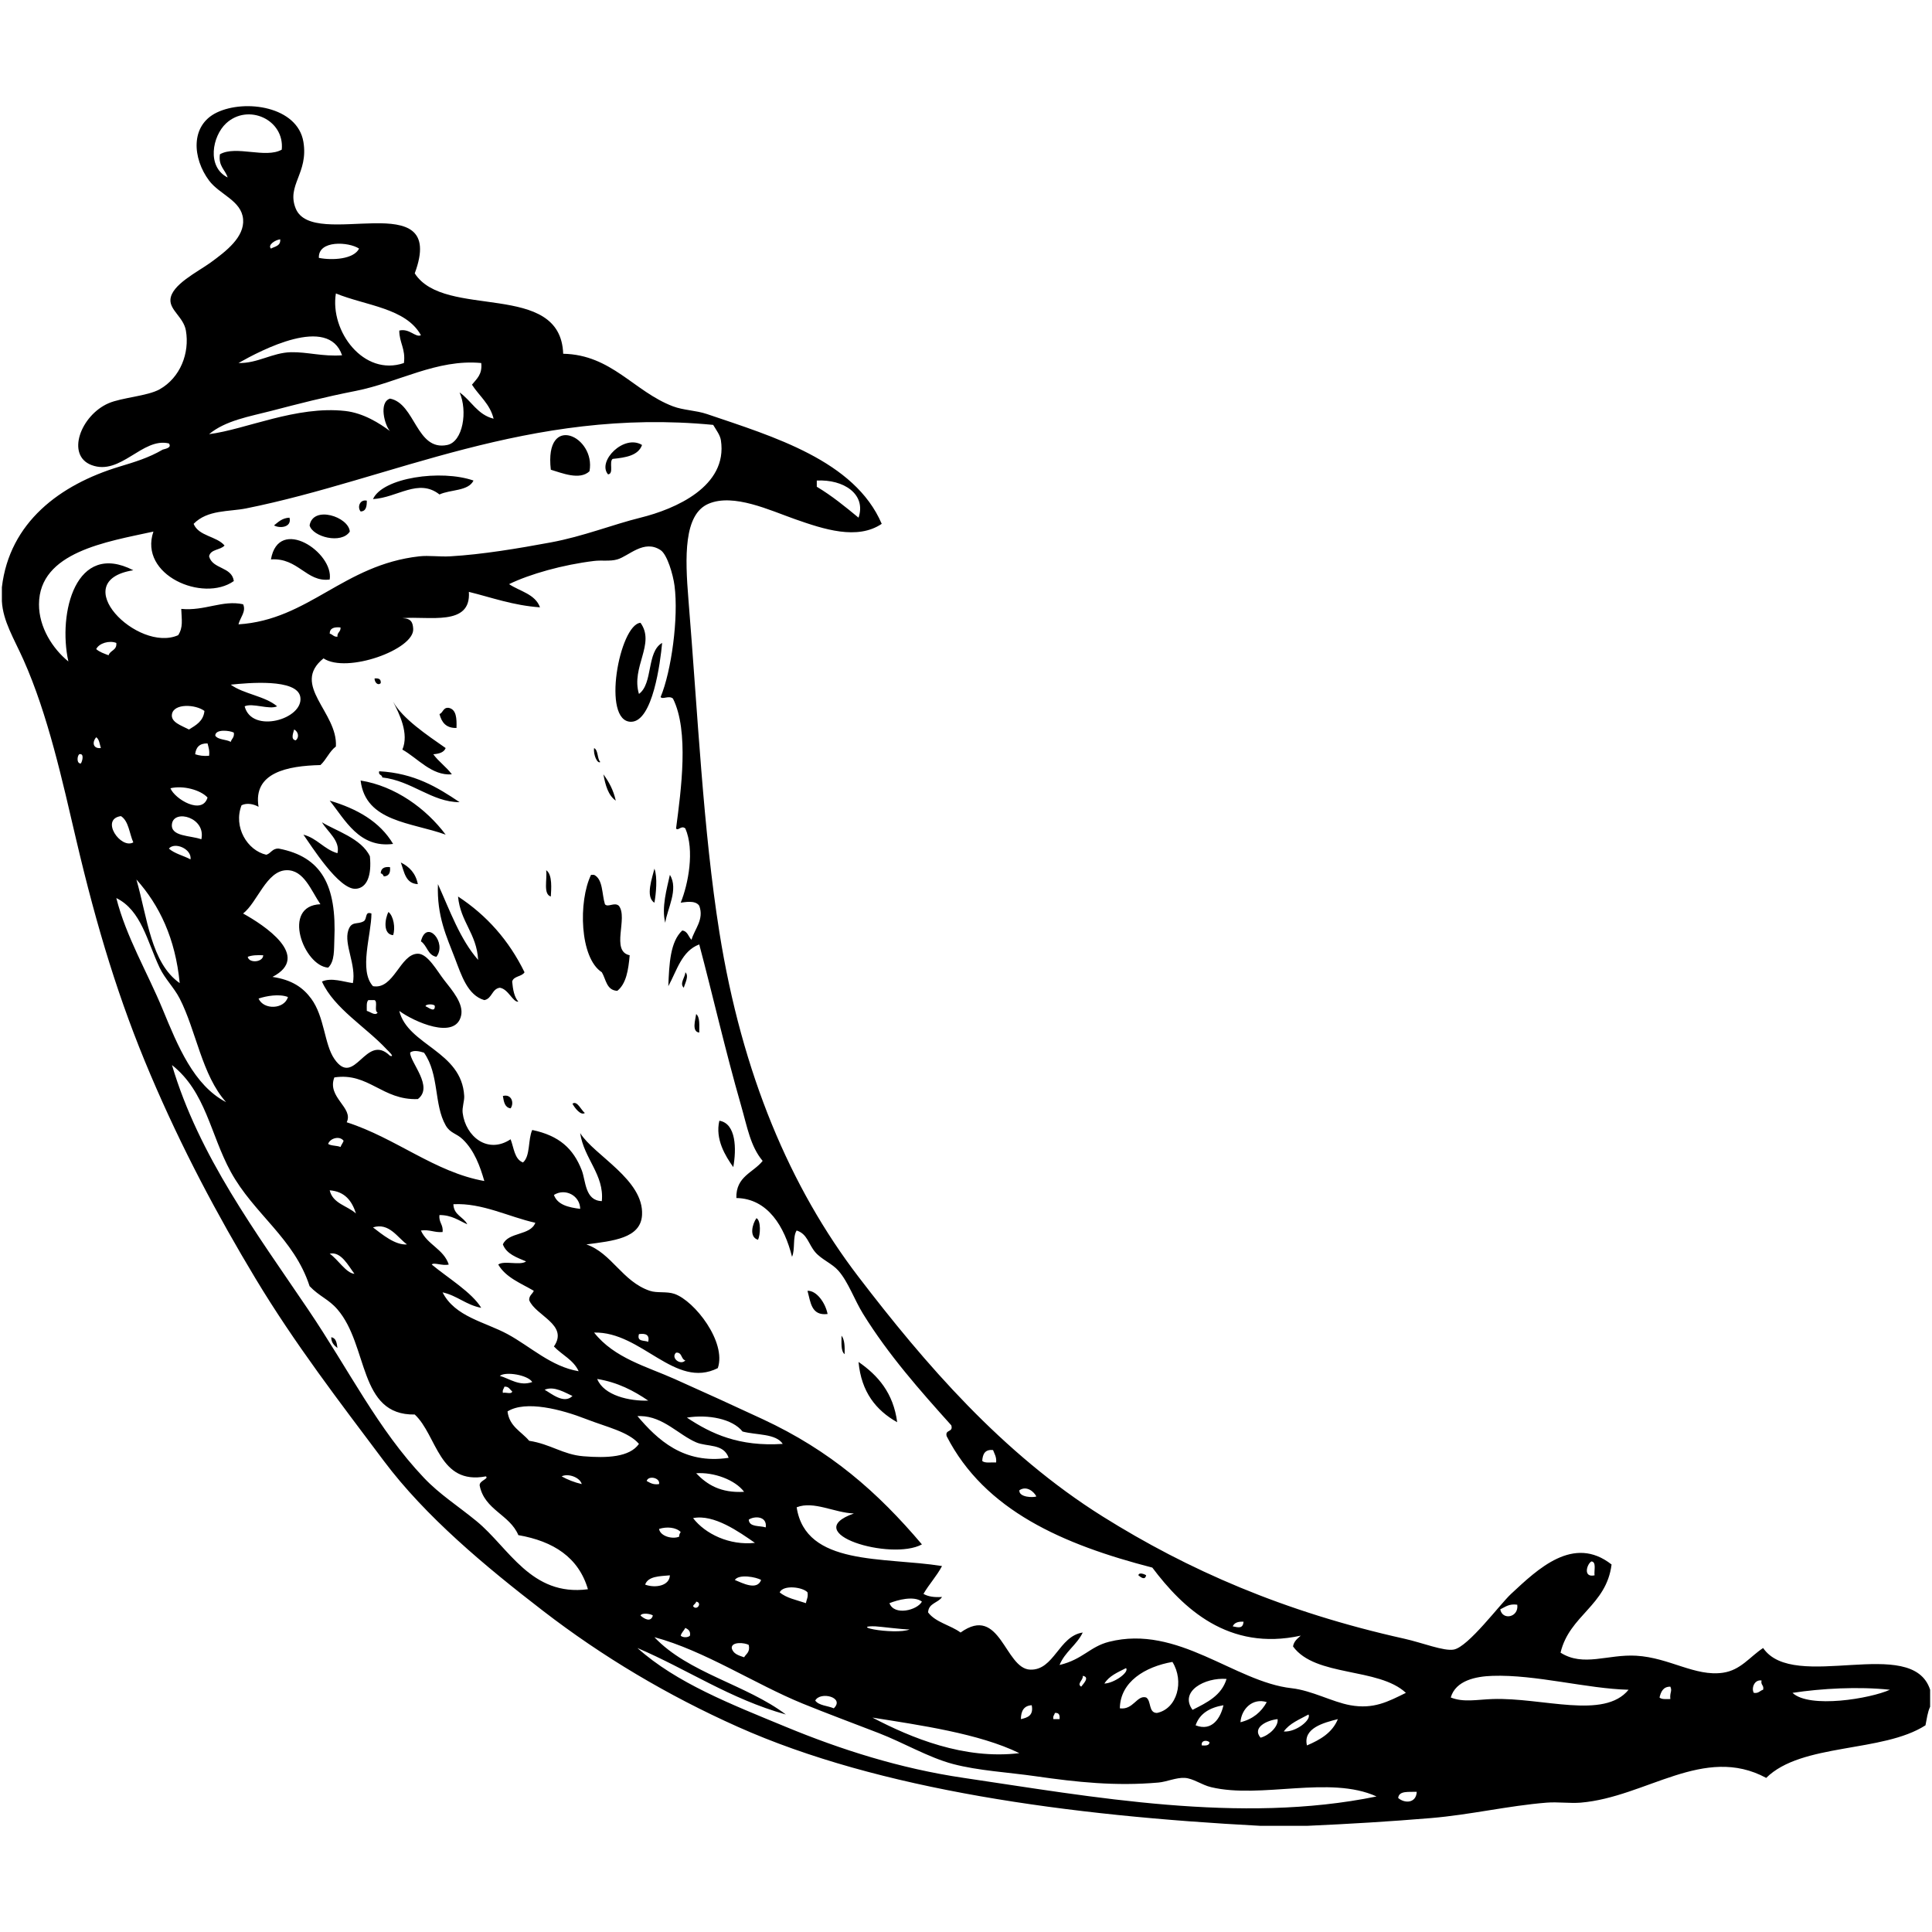
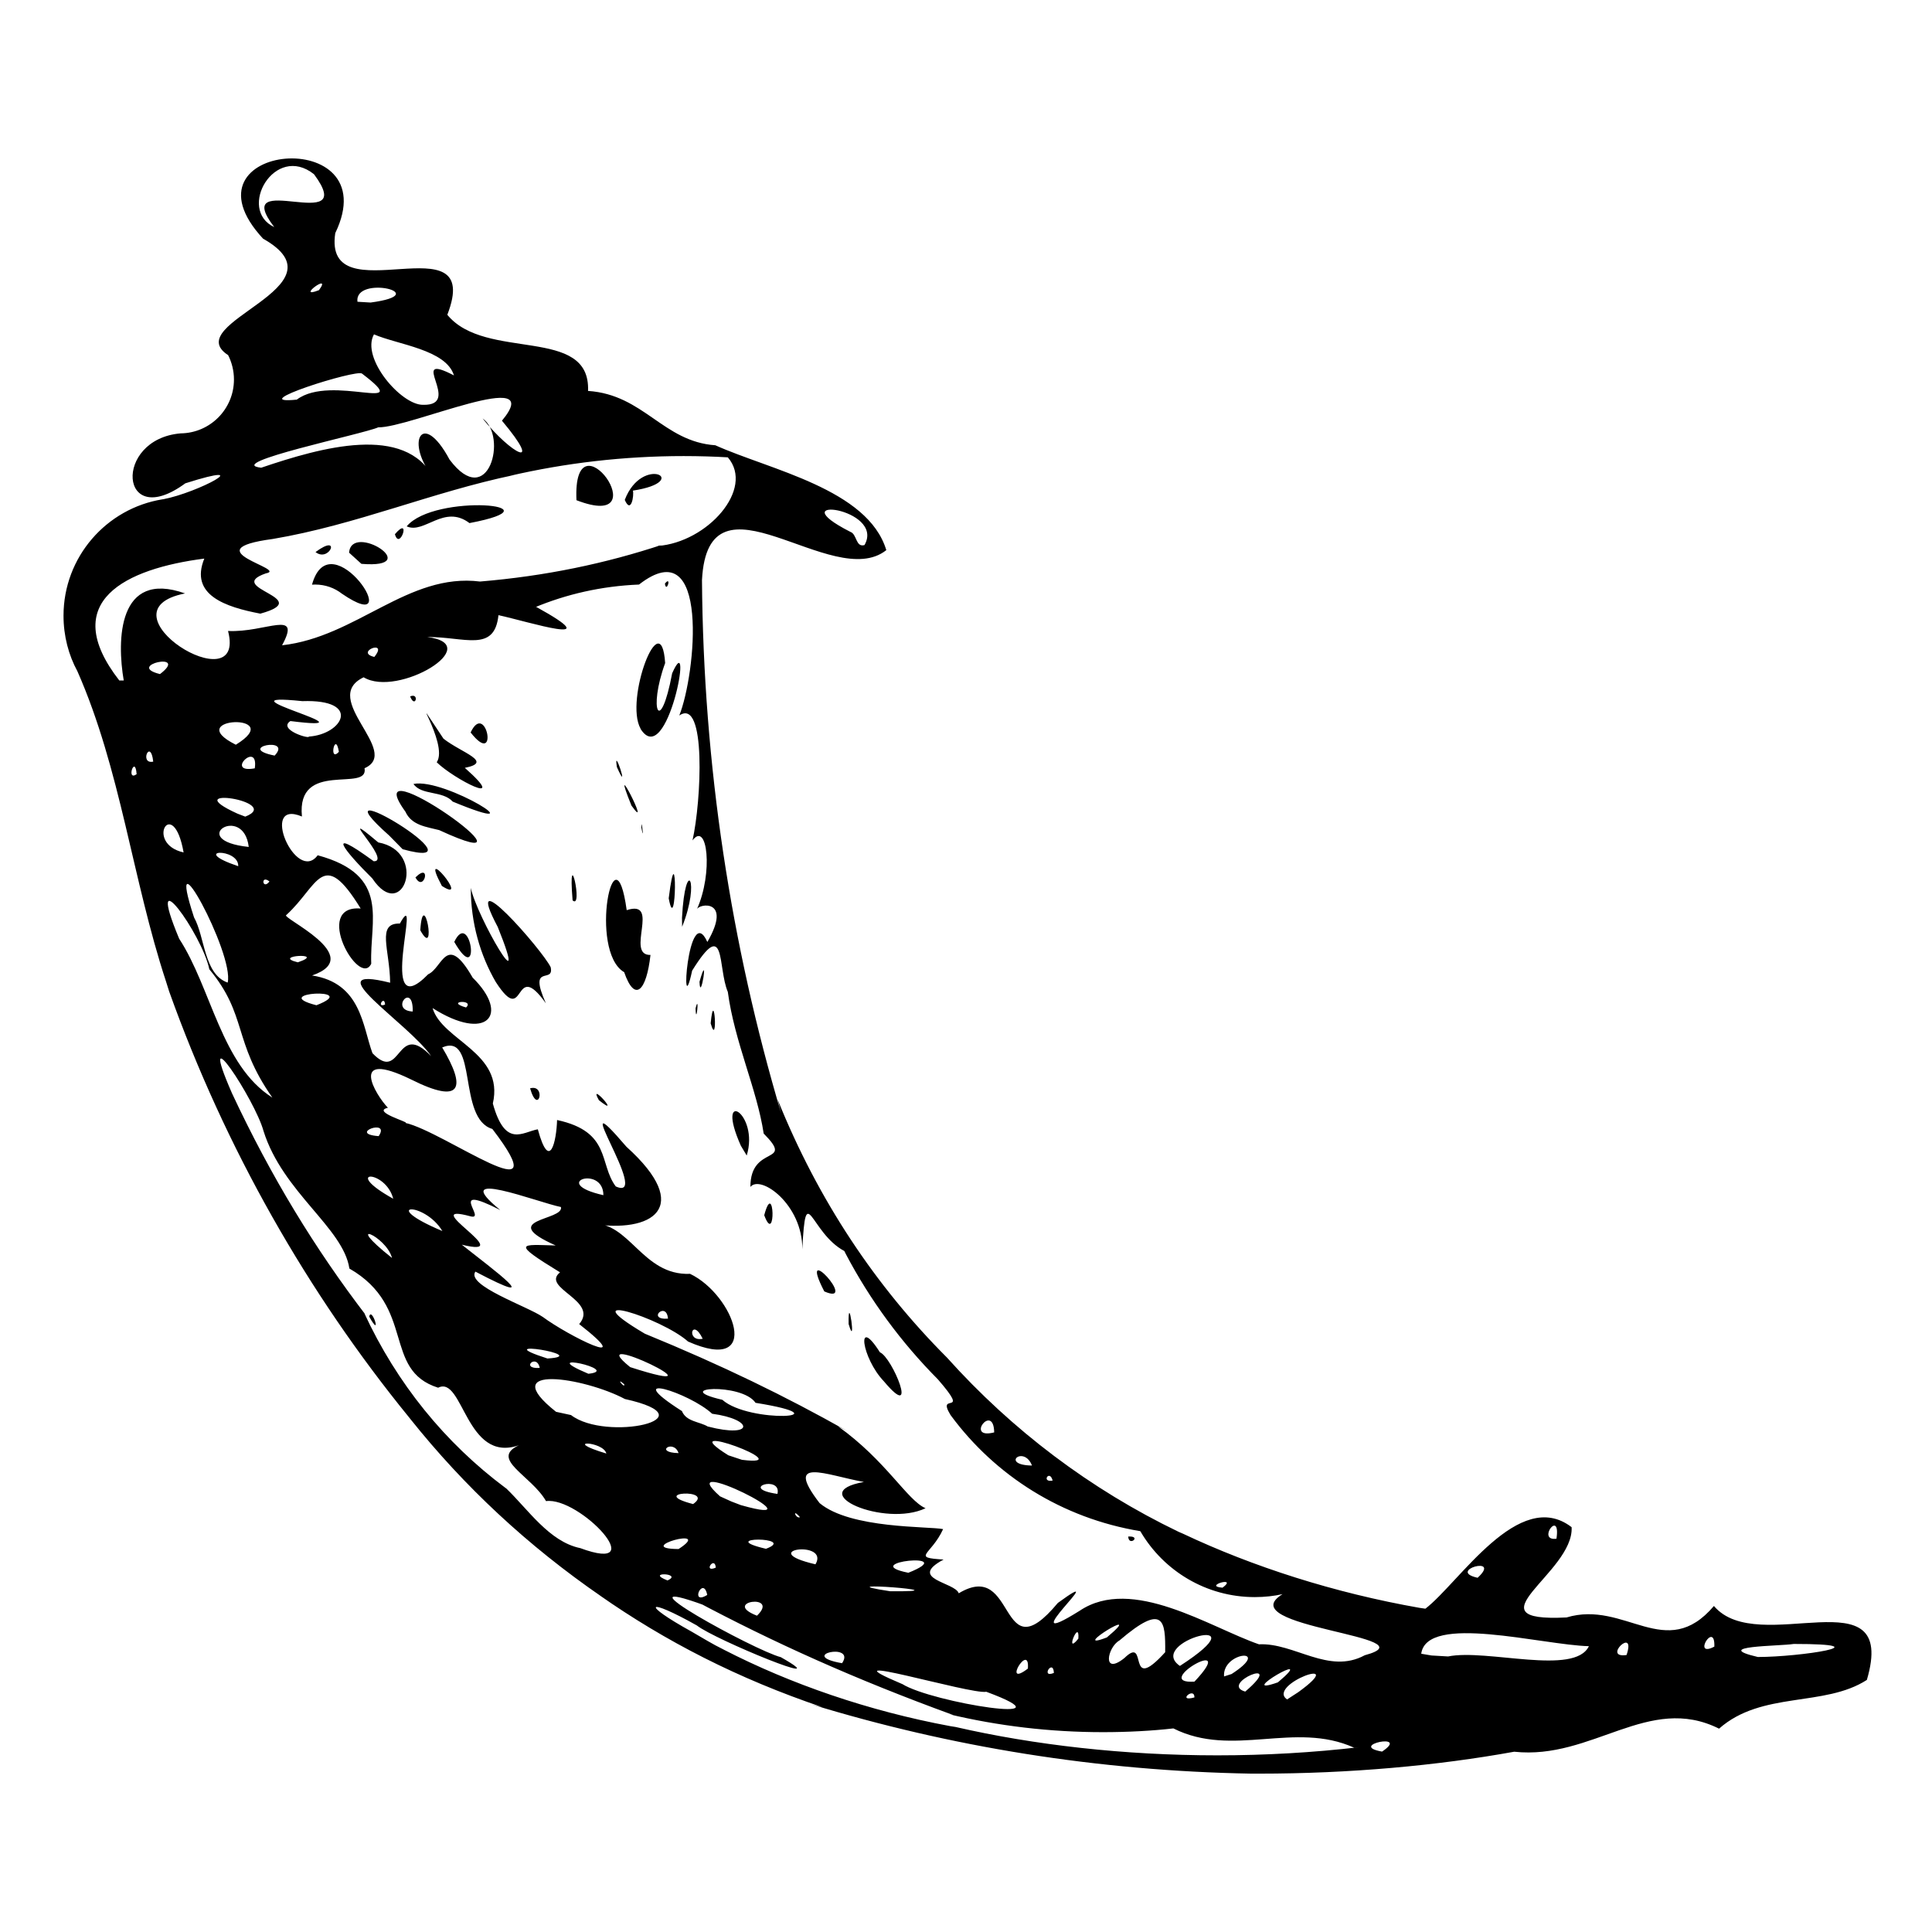
- <svg xmlns="http://www.w3.org/2000/svg" fill="#000000" version="1.1" width="800px" height="800px" viewBox="0 0 512 512" enable-background="new 0 0 512 512" xml:space="preserve">
-   <g id="e6c6b53d3c8160b22dad35a0f7103ecc">
-     <path display="inline" fill-rule="evenodd" clip-rule="evenodd" d="M145.973,124.482c-1.766-15.299,12.003-8.814,10.244,0.41   C153.633,127.35,148.86,125.334,145.973,124.482z M162.363,121.613c3.468-0.354,6.774-0.874,7.787-3.687   c-4.797-2.957-11.965,4.339-9.016,7.787C162.771,125.574,161.323,122.351,162.363,121.613z M116.468,131.038   c2.888-1.343,7.633-0.836,9.016-3.687c-8.596-2.994-24.076-0.784-26.638,4.917C105.399,131.863,110.879,126.663,116.468,131.038z    M97.207,132.679c-1.862-0.391-2.58,1.724-1.638,2.867C97.024,135.498,97.218,134.19,97.207,132.679z M92.699,140.875   c-0.262-3.909-9.718-7.03-10.653-1.639C82.864,142.297,90.491,144.266,92.699,140.875z M76.719,137.188   c-1.953,0.091-2.957,1.142-4.099,2.048C74.106,140.102,77.398,139.792,76.719,137.188z M71.803,148.25   c7.218-0.507,9.415,6.13,15.569,5.327C88.519,146.433,73.837,136.606,71.803,148.25z M169.329,183.899   c-2.152-7.142,4.438-13.272,0.409-18.851c-5.578,0.445-10.402,26.334-2.458,26.23c5.704-0.079,7.715-15.738,8.194-20.898   C171.298,172.754,173.117,181.132,169.329,183.899z M100.896,181.034c0.124-1.083-0.568-1.347-1.639-1.233   C99.284,180.907,100.193,181.772,100.896,181.034z M120.976,192.917c0.079-2.539-0.021-4.897-2.048-5.327   c-1.543-0.175-1.451,1.281-2.46,1.641C117.031,191.397,118.175,192.988,120.976,192.917z M101.306,206.031   c7.857,0.884,13.118,6.552,20.489,6.554c-5.878-3.957-11.985-7.683-21.309-8.194C100.189,205.509,101.3,205.216,101.306,206.031z    M163.183,212.177c-0.611-2.805-1.828-5.005-3.277-6.968C160.439,208.089,161.174,210.768,163.183,212.177z M118.106,221.191   c-5.143-6.882-13.337-12.879-22.537-14.343C96.868,217.841,109.088,217.92,118.106,221.191z M104.175,223.648   c-3.512-5.911-9.533-9.317-16.803-11.471C91.458,217.255,95.201,224.823,104.175,223.648z M85.324,217.914   c1.399,2.429,4.916,4.912,4.099,8.195c-3.593-1.05-5.34-3.949-9.016-4.917c1.952,2.711,9.402,14.729,13.931,14.345   c2.891-0.25,4.198-3.441,3.688-8.606C95.811,222.176,88.76,220.078,85.324,217.914z M106.223,228.568   c0.911,2.505,1.231,5.598,4.509,5.735C110.174,231.448,108.506,229.699,106.223,228.568z M103.354,229.799   c-1.528-0.167-2.403,0.324-2.457,1.636c0.459,0.09,0.638,0.454,0.818,0.819C103.025,232.203,103.521,231.327,103.354,229.799z    M173.427,239.222c0.427-2.316,0.861-6.778,0-9.016C172.901,232.508,170.922,237.686,173.427,239.222z M144.743,230.616   c0.313,2.422-0.858,6.323,1.229,6.97C146.063,235.793,146.481,231.755,144.743,230.616z M164.002,240.042   c-1.189-1.054-2.895,0.539-3.688-0.408c-0.838-2.713-0.491-6.61-2.868-7.787c-0.271,0-0.546,0-0.818,0   c-3.375,6.99-3.042,22.007,2.867,25.814c1.116,1.891,1.225,4.787,4.098,4.92c2.362-1.875,2.942-5.524,3.279-9.428   C161.743,252.076,166.521,243.235,164.002,240.042z M176.297,244.547c0.505-3.628,3.607-8.905,1.229-12.7   C176.741,235.438,175.255,240.499,176.297,244.547z M104.175,247.83c0.653-1.873,0.14-5.05-1.23-6.148   C101.989,243.476,101.433,247.608,104.175,247.83z M111.55,249.467c1.655,1.077,1.782,3.68,4.099,4.098   C118.532,249.885,113.063,243.399,111.55,249.467z M181.623,257.661c0.003,1.256-1.643,2.974-0.409,4.097   C181.451,260.743,182.698,258.631,181.623,257.661z M185.31,273.643c-0.017-1.892,0.231-4.05-0.818-4.915   C184.308,270.187,183.227,273.418,185.31,273.643z M133.269,290.447c0.243,1.526,0.492,3.057,2.048,3.277   C136.322,292.318,135.58,289.828,133.269,290.447z M151.709,292.497c0.57,1.082,2.208,3.231,3.277,2.454   C154.038,294.252,152.944,291.55,151.709,292.497z M190.637,297.005c-1.151,4.879,1.574,9.324,3.689,12.293   C195.192,304.541,195.111,297.729,190.637,297.005z M200.884,328.552c0.619-1.239,0.838-5.057-0.41-5.73   C199.395,324.302,198.433,327.845,200.884,328.552z M219.32,348.226c-0.593-3.011-2.952-6.263-5.325-6.15   C214.825,345.069,214.969,348.754,219.32,348.226z M223.012,353.961c0.017,1.896-0.229,4.059,0.818,4.915   C223.883,356.917,223.855,355.029,223.012,353.961z M87.782,354.372c0.006,1.501,0.809,2.196,1.641,2.869   C89.259,355.898,89.067,354.593,87.782,354.372z M237.764,376.907c-1.009-7.727-5.073-12.404-10.244-15.977   C228.26,368.927,232.179,373.755,237.764,376.907z M303.74,417.478c-0.249-0.232-1.946-0.956-2.05,0   C302.306,417.952,303.416,418.917,303.74,417.478z M511.501,447.802c0,1.506,0,3.003,0,4.508c-0.666,1.385-0.882,3.215-1.231,4.916   c-11.395,7.318-32.803,4.624-42.209,13.935c-16.497-8.887-31.829,5.111-49.17,6.559c-2.865,0.236-6.051-0.241-9.021,0   c-10.246,0.827-20.252,3.223-30.731,4.096c-10.745,0.895-21.512,1.551-32.781,2.05c-4.101,0-8.196,0-12.293,0   c-50.825-2.669-101.077-9.506-138.508-26.228c-18.661-8.338-35.838-18.567-51.632-30.735c-15.37-11.835-31.147-24.993-42.21-39.747   c-11.778-15.711-23.562-30.989-34.012-48.352c-10.081-16.759-19.504-34.412-27.864-54.094   c-8.247-19.408-14.123-38.613-19.672-62.287c-3.627-15.484-7.455-33.015-13.932-47.534c-2.522-5.654-5.458-10.282-5.736-15.574   c0-1.227,0-2.46,0-3.687c2.021-17.212,15.407-27.203,31.143-31.965c3.94-1.191,7.771-2.329,11.474-4.508   c0.241-0.139,2.602-0.38,1.641-1.638c-7.011-1.687-12.779,8.635-20.489,5.737c-6.845-2.574-2.904-13.172,4.508-16.391   c3.46-1.503,10.33-1.894,13.521-3.688c5.502-3.092,7.999-9.625,6.968-15.572c-0.611-3.514-4.258-5.364-4.098-8.196   c0.224-3.949,7.285-7.383,10.653-9.835c4.121-2.999,8.999-6.745,8.606-11.474c-0.414-4.94-6.224-6.514-9.016-10.244   C51.027,42,50.332,33.25,57.458,29.821c7.471-3.595,21.39-1.636,22.949,7.787c1.374,8.305-4.522,11.469-2.051,17.62   c4.604,11.446,40.409-6.672,31.556,17.212c7.874,12.343,38.645,1.784,39.339,21.309c12.834,0.258,18.732,9.997,29.094,13.933   c2.777,1.054,6.084,1.054,9.016,2.048c17.476,5.94,39.132,12.312,46.305,29.095c-6.482,4.367-15.328,1.443-22.946-1.229   c-6.627-2.327-16.287-6.935-22.949-4.099c-6.605,2.813-6.252,14.098-5.327,25.405c2.46,30.102,3.903,61.151,8.194,88.104   c5.993,37.623,18.803,67.756,36.883,91.384c17.49,22.859,38.037,46.796,64.743,63.518c22.535,14.105,47.853,25.234,79.91,32.37   c4.754,1.061,10.501,3.377,13.112,2.869c3.871-0.744,12.201-12.001,15.166-14.75c7.049-6.554,16.534-15.724,26.631-7.789   c-1.372,10.925-11.161,13.433-13.523,23.362c6.071,3.863,12.509,0.366,20.082,0.815c8.812,0.524,15.569,5.577,22.951,4.508   c4.711-0.682,7.069-4.191,10.653-6.554C475.388,448.642,506.78,433.147,511.501,447.802z M422.574,417.478   c-0.174-1.322,0.541-3.543-0.818-3.684C420.574,414.393,419.406,418.16,422.574,417.478z M216.457,128.99   c4.014,2.404,7.548,5.292,11.063,8.199c2.116-6.231-3.957-10.217-11.063-9.837C216.457,127.896,216.457,128.443,216.457,128.99z    M326.688,431.001c1.563,0.329,2.694,0.641,2.869-1.227C328.097,429.679,327.104,430.045,326.688,431.001z M270.136,394.938   c-0.138,1.93,3.755,1.967,4.512,1.639C274.007,395.296,272.065,393.633,270.136,394.938z M260.301,387.154   c0.682,0.69,2.407,0.324,3.688,0.411c0.137-1.501-0.458-2.278-0.819-3.281C261.016,384.048,260.421,385.361,260.301,387.154z    M181.623,219.55c-1.112-0.942-1.919,0.784-2.459,0c1.335-10.166,3.48-25.818-0.819-34.418c-1.063-0.928-2.745,0.326-3.277-0.412   c2.861-6.83,4.793-21.075,3.687-29.504c-0.389-2.971-1.932-8.255-3.687-9.425c-4.41-2.936-8.423,1.576-11.476,2.459   c-1.921,0.56-4.057,0.16-6.146,0.408c-8.263,0.996-17.031,3.46-22.537,6.146c2.87,1.913,6.938,2.624,8.194,6.146   c-7.14-0.505-12.71-2.583-18.851-4.096c0.655,9.245-10.683,6.348-17.619,6.968c2.396,0.052,2.78,1.21,2.869,2.867   c0.285,5.439-17.613,11.885-23.768,7.789c-8.779,7.078,3.863,14.308,3.278,23.358c-1.726,1.279-2.523,3.485-4.098,4.913   c-8.725,0.212-17.902,1.967-16.394,11.066c-1.179-0.688-3.039-1.147-4.508-0.412c-2.23,5.745,1.514,11.981,6.559,13.116   c1.271-0.37,1.567-1.711,3.278-1.639c11.396,2.179,15.408,9.737,14.753,24.174c-0.114,2.486,0.133,5.73-1.639,7.379   c-6.467-0.443-12.463-16.405-2.05-16.8c-2.497-3.674-4.388-9.155-9.016-9.018c-5.305,0.158-7.686,8.542-11.474,11.475   c5.46,3.017,18.283,11.343,7.785,16.801c5.197,0.779,8.097,2.84,10.244,5.734c3.578,4.832,3.464,12.072,6.148,15.985   c5.431,7.922,8.298-7.106,14.75-0.823c1.524,0.524-0.671-1.48-0.819-1.635c-5.535-5.976-13.977-10.874-17.21-18.031   c2.485-1.139,5.816,0.104,8.194,0.408c0.94-4.814-2.405-10.262-1.229-13.936c0.847-2.634,2.41-1.474,4.099-2.456   c0.993-0.578,0.216-2.73,2.05-2.048c-0.011,5.626-3.401,15.094,0.407,19.259c5.561,0.998,7.167-8.565,11.886-8.605   c2.636-0.023,5.127,4.617,6.965,6.966c2.208,2.819,5.209,6.283,4.508,9.423c-1.476,6.62-12.594,1.58-16.391-1.23   c2.314,9.186,16.553,10.612,17.21,22.543c0.075,1.331-0.597,3.031-0.409,4.504c0.805,6.296,6.676,10.975,12.702,6.97   c0.886,2.258,1.002,5.285,3.281,6.146c1.996-1.688,1.287-6.089,2.457-8.608c7.15,1.497,10.883,4.94,13.112,10.654   c1.104,2.827,0.819,8.067,5.327,8.196c0.69-6.986-4.784-11.315-5.735-18.031c3.673,5.926,16.922,12.338,16.392,21.72   c-0.352,6.188-7.706,6.861-14.753,7.785c6.716,2.308,9.529,9.83,16.801,12.292c1.954,0.666,4.464,0.096,6.556,0.823   c5.321,1.851,13.829,12.759,11.476,19.67c-11.338,5.714-20.184-9.73-32.784-9.423c5.313,6.774,14.004,9.028,21.309,12.293   c7.862,3.51,15.734,7.106,23.358,10.653c17.972,8.359,30.447,19.296,42.209,33.193c-8.161,4.45-32.897-2.952-18.031-8.2   c-5.171-0.175-10.644-3.418-15.164-1.634c2.396,15.636,22.968,13.095,38.522,15.569c-1.416,2.682-3.412,4.786-4.919,7.377   c1.199,0.707,2.856,0.965,4.919,0.819c-0.996,1.597-3.589,1.601-3.69,4.096c1.992,2.653,5.935,3.356,8.606,5.327   c10.531-7.552,11.712,9.581,18.44,9.835c6.358,0.237,7.577-8.899,13.936-9.835c-1.598,3.323-4.725,5.111-6.146,8.608   c6.226-1.505,8.001-4.857,13.107-6.15c18.298-4.629,33.298,10.612,48.355,12.297c5.414,0.603,10.796,3.643,15.573,4.508   c6.176,1.114,9.973-0.919,14.751-3.277c-7.277-6.795-23.986-4.149-29.912-12.297c0.229-1.409,1.193-2.083,2.05-2.865   c-19.18,4.213-31.256-7.281-39.34-18.031c-23.662-6.112-44.421-15.133-54.504-34.831c-0.484-1.855,1.817-0.915,1.233-2.87   c-8.319-9.257-16.634-18.655-23.358-29.505c-2.324-3.746-3.915-8.454-6.558-11.473c-1.674-1.913-4.483-2.966-6.146-4.92   c-1.821-2.142-2.069-4.824-4.92-5.734c-1.096,1.634-0.361,5.098-1.227,6.965c-1.971-7.913-6.362-15.428-14.752-15.573   c-0.156-5.755,4.493-6.703,6.965-9.835c-3.254-3.913-4.038-8.841-5.736-14.75c-4.128-14.359-7.539-29.359-11.066-42.62   c-4.674,1.745-5.913,6.926-8.194,11.065c0.225-5.92,0.502-11.792,3.689-14.755c1.457,0.183,1.617,1.664,2.457,2.46   c0.77-2.792,3.412-5.396,2.048-9.014c-1.058-1.634-4.151-0.872-4.915-0.819C182.414,234.271,184.112,225.289,181.623,219.55z    M346.357,462.557c3.543-1.514,6.732-3.377,8.192-6.97C350.698,456.552,345.268,458.007,346.357,462.557z M346.765,454.36   c-2.37,1.313-5.036,2.341-6.554,4.508C343.608,459.071,347.588,455.661,346.765,454.36z M334.064,460.506   c2.32-0.619,4.803-3.015,4.508-4.919C335.878,455.857,331.711,457.778,334.064,460.506z M335.703,451.079   c-3.688-1.165-6.699,1.722-6.97,5.331C332.019,455.595,334.243,453.72,335.703,451.079z M324.226,451.902   c-3.602,0.628-6.296,2.162-7.377,5.323C321.252,458.972,323.506,455.188,324.226,451.902z M318.491,462.557   c1.015,0.058,1.987,0.074,2.05-0.823C319.926,461.084,318.204,461.134,318.491,462.557z M325.049,444.933   c-5.734-0.44-12.592,3.281-9.016,8.196C319.851,451.208,323.718,449.341,325.049,444.933z M296.771,452.722   c3.581,0.503,4.517-3.593,6.97-2.874c1.423,0.898,0.558,4.088,2.865,4.101c5.36-1.09,7.29-8.404,4.097-13.523   C303.479,441.697,296.87,445.673,296.771,452.722z M298.409,442.067c-2.175,1.102-4.491,2.059-5.734,4.096   C295.356,446.047,299.349,443.09,298.409,442.067z M286.94,444.117c0.229,1.09-1.688,2.084-0.416,2.865   C286.865,446.467,289.02,444.441,286.94,444.117z M279.563,453.948c-0.129,0.558-0.586,0.782-0.407,1.639c0.541,0,1.09,0,1.639,0   C280.906,454.514,280.64,453.827,279.563,453.948z M273.417,451.902c-2.071,0.116-2.854,1.518-2.87,3.685   C272.331,455.191,273.957,454.63,273.417,451.902z M232.024,431.001c-2.525-0.111-3.295,0.279-0.407,0.824   c2.751,0.507,7.604,0.773,9.426,0C238.88,431.8,233.291,431.06,232.024,431.001z M244.321,424.447   c-2.144-1.63-6.454-0.449-8.605,0.408C236.957,428.265,243.051,426.751,244.321,424.447z M231.21,455.179   c10.22,5.356,24.292,11.203,38.926,9.424C259.502,459.396,243.688,457.175,231.21,455.179z M216.046,450.671   c0.979,1.344,3.291,1.352,4.915,2.051C223.986,449.798,217.337,448.151,216.046,450.671z M177.525,417.478   c-2.766,0.241-5.776,0.233-6.556,2.462C173.604,420.917,177.417,420.31,177.525,417.478z M169.738,428.132   c0.963,0.873,2.734,1.913,3.279,0C172.593,427.699,170.092,427.288,169.738,428.132z M174.656,393.3   c0.372-1.713-2.891-2.361-3.277-0.818C172.277,392.946,173.055,393.537,174.656,393.3z M179.985,407.231   c-0.02-0.562,0.193-0.898,0.409-1.227c-1.221-1.261-3.69-1.485-5.738-0.819C174.984,407.156,178.266,407.979,179.985,407.231z    M180.395,433.463c0.524,0.558,1.934,0.558,2.458,0c0.193-1.289-0.512-1.676-1.229-2.054   C181.256,432.137,180.634,432.606,180.395,433.463z M193.099,386.335c-1.335-3.859-5.688-2.841-8.607-4.097   c-4.691-2.021-8.696-6.845-14.753-6.965c-0.272,0-0.547,0-0.817,0C174.19,381.481,181.162,388.152,193.099,386.335z    M171.788,371.177c-3.825-2.599-8.015-4.832-13.523-5.738C160.016,369.834,166.832,371.348,171.788,371.177z M184.491,390.431   c2.873,3.003,6.479,5.273,12.704,4.916C194.802,392.136,189.084,390.077,184.491,390.431z M200.063,408.874   c-4.219-2.924-10.855-7.668-16.391-6.559C186.874,406.491,193.311,409.618,200.063,408.874z M184.491,424.447   c-0.099,0.583-0.674,0.687-0.819,1.223C184.682,426.988,186.202,424.722,184.491,424.447z M193.916,436.74   c0.348,1.563,1.853,1.971,3.279,2.458c0.555-0.948,1.646-1.36,1.229-3.277C197.428,435.322,193.846,434.977,193.916,436.74z    M201.703,418.709c-1.269-0.777-5.897-1.646-6.968,0C196.723,419.516,200.628,421.604,201.703,418.709z M202.932,404.773   c0.41-3.048-3.038-3.061-4.508-2.05C198.562,404.773,201.274,404.25,202.932,404.773z M207.439,382.646   c-1.851-2.795-6.992-2.296-10.654-3.277c-2.682-3.368-9.095-4.591-14.752-3.688C188.512,379.997,195.881,383.415,207.439,382.646z    M206.62,421.985c1.76,1.519,4.519,2.038,6.966,2.87c0.131-0.965,0.646-1.539,0.409-2.87   C212.802,420.609,207.625,419.898,206.62,421.985z M171.788,355.599c0.41-1.912-0.715-2.287-2.459-2.046   C168.711,355.674,170.755,355.129,171.788,355.599z M181.623,360.519c-1.197-0.304-0.794-2.208-2.459-2.05   C177.654,359.854,180.374,361.962,181.623,360.519z M153.348,363.388c-1.36-3.007-4.425-4.316-6.556-6.558   c3.996-5.789-4.92-8.159-6.557-12.293c-0.019-1.247,0.865-1.593,1.229-2.462c-3.443-2.017-7.419-3.505-9.426-6.961   c1.585-1.147,5.81,0.341,7.375-0.823c-2.482-1.069-5.162-1.938-6.146-4.508c1.437-3.344,7.279-2.279,8.605-5.735   c-7.059-1.559-14.072-5.31-21.72-4.919c0.087,2.919,2.685,3.326,3.688,5.327c-2.267-1.007-4.101-2.458-7.375-2.458   c-0.245,2.021,1.064,2.487,0.821,4.508c-2.235,0.183-3.368-0.731-5.739-0.407c1.69,3.771,6.024,4.902,7.378,9.016   c-1.676,0.424-3.951-0.666-4.508,0c4.326,3.593,10.644,7.381,13.111,11.469c-4.025-0.748-6.329-3.227-10.242-4.096   c3.276,6.487,11.253,7.839,17.21,11.065C140.594,356.854,146.058,362.178,153.348,363.388z M144.332,368.304   c1.713,0.936,5.123,3.908,7.377,1.643C149.809,369.105,146.82,367.193,144.332,368.304z M141.055,366.253   c-1.153-1.867-7.036-2.861-8.604-1.639C135.125,365.384,137.645,367.459,141.055,366.253z M133.678,367.484   c-0.129,0.557-0.582,0.781-0.409,1.643c0.721-0.237,2.407,0.49,2.459-0.412C135.092,368.258,134.873,367.384,133.678,367.484z    M128.351,312.982c-1.118-3.851-2.611-8.071-5.736-11.062c-1.683-1.613-3.313-1.58-4.508-3.693   c-3.167-5.572-1.649-13.439-5.737-19.254c-0.967-0.315-2.832-0.811-3.688,0c0.077,2.687,6.313,9.058,2.051,12.293   c-9.424,0.374-13.052-7.128-22.128-5.739c-2.044,5.294,5.182,8.014,3.276,11.886C104.917,301.597,115.27,310.662,128.351,312.982z    M98.846,325.275c2.408,1.834,5.889,4.766,9.016,4.508C105.385,328.028,103.106,323.895,98.846,325.275z M94.338,321.591   c-1.063-3.307-2.906-5.835-6.966-6.146C88.198,318.987,92.047,319.512,94.338,321.591z M87.372,332.245   c2.194,1.501,4.373,5.181,6.557,5.327C92.332,335.48,90.386,331.559,87.372,332.245z M90.242,303.967   c0.212-0.607,0.604-1.031,0.819-1.639c-1.051-1.447-3.642-0.657-4.097,0.823C87.77,303.709,89.304,303.543,90.242,303.967z    M153.759,320.359c-0.058-3.526-3.975-5.572-6.967-3.685C147.74,319.278,150.597,319.969,153.759,320.359z M115.236,266.682   c0.069-0.678-2.523-0.678-2.457,0C113.341,266.806,115.251,268.532,115.236,266.682z M99.258,265.039c-0.547,0-1.094,0-1.641,0   c-0.563,0.527-0.405,1.784-0.41,2.865c0.749,0.112,2.298,1.48,2.87,0.415C99.063,267.962,100.195,265.467,99.258,265.039z    M68.521,264.627c1.358,3.09,6.855,2.861,7.787-0.407C73.976,263.317,70.541,263.945,68.521,264.627z M69.753,253.153   c-1.585-0.079-3.021-0.013-4.101,0.412C65.971,255.353,69.742,255.035,69.753,253.153z M73.439,187.18   c-2.106,0.973-6.498-0.975-8.604,0c1.865,7.383,15.688,3.408,14.753-2.46c-0.794-4.978-13.939-3.745-18.441-3.277   C64.636,183.963,70.182,184.427,73.439,187.18z M57.049,194.965c0.771,1.142,2.89,0.934,4.098,1.639   c0.237-0.854,1.017-1.168,0.819-2.458C60.891,193.578,57.023,193.131,57.049,194.965z M77.949,193.327   c-0.221,0.894-0.994,2.651,0.407,2.869C79.332,195.508,79.128,193.921,77.949,193.327z M89.423,168.739   c-0.108-1.198,0.925-1.256,0.819-2.458c-1.666-0.163-2.857,0.149-2.87,1.638C88.152,168.097,88.401,168.802,89.423,168.739z    M89.013,77.767c-1.632,10,7.378,22.097,18.029,18.439c0.497-3.774-1.225-5.329-1.229-8.604c2.718-0.659,4.318,1.951,5.736,1.229   C107.563,81.618,96.96,81.021,89.013,77.767z M84.503,68.342c3.602,0.713,9.255,0.352,10.656-2.459   C92.438,64.065,84.274,63.578,84.503,68.342z M74.668,39.656c0.788-7.959-8.938-12.357-14.75-6.965   c-3.633,3.368-5.211,11.502,0.409,14.343c-0.638-2.096-2.501-2.963-2.048-6.146C62.55,38.446,70.381,42.079,74.668,39.656z    M71.803,65.882c1.042-0.595,2.607-0.666,2.458-2.458C73.001,63.551,70.854,64.909,71.803,65.882z M63.195,96.206   c5.11,0.121,8.963-2.761,13.933-2.867c4.302-0.091,8.402,1.189,13.523,0.819C86.994,83.425,69.225,92.798,63.195,96.206z    M55.41,115.057c9.669-1.229,23.14-7.591,36.061-6.146c4.874,0.544,9.143,3.287,11.883,5.327c-1.397-1.491-3.052-7.61,0-8.604   c6.725,1.281,6.949,13.987,15.162,12.293c4.184-0.863,5.458-8.979,3.279-13.933c3.127,2.2,4.738,5.916,9.016,6.967   c-0.976-3.942-3.813-6.023-5.736-9.016c1.208-1.522,2.79-2.674,2.457-5.739c-11.727-1.127-22.136,5.203-33.193,7.377   c-8.581,1.69-14.967,3.364-22.535,5.327C66.114,110.385,59.783,111.42,55.41,115.057z M20.988,199.884   c-0.563,0.522-0.714,2.448,0.409,2.458C21.734,202.045,22.497,199.506,20.988,199.884z M35.328,151.12   c-17.969,2.851,1.184,21.961,11.886,17.212c1.355-2.081,0.934-3.988,0.819-6.97c6.235,0.611,10.926-2.426,16.393-1.227   c0.882,1.905-0.786,3.518-1.23,5.325c18.593-1.179,27.799-15.788,47.943-18.029c2.503-0.279,5.356,0.164,8.198,0   c8.483-0.495,17.88-2.067,26.636-3.689c8.591-1.588,16.446-4.747,23.766-6.554c9.187-2.271,23.163-8.271,21.311-20.491   c-0.212-1.391-1.177-2.641-2.05-4.098c-48.834-4.722-85.346,14.422-123.754,22.129c-4.614,0.925-10.224,0.31-13.934,4.096   c1.342,3.302,6.058,3.231,8.194,5.737c-1.068,1.252-3.709,0.932-4.096,2.87c0.904,3.466,6.042,2.694,6.556,6.558   c-8.157,5.75-25.261-1.584-21.309-13.114c-12.325,2.701-30.27,5.385-30.323,19.26c-0.025,6.115,3.62,11.771,7.784,15.162   C15.297,162.387,20.092,143.297,35.328,151.12z M50.492,227.749c0.373-2.775-4.188-4.718-5.736-2.867   C46.266,226.239,48.63,226.74,50.492,227.749z M36.149,233.076c2.898,10.076,3.841,22.113,11.474,27.456   C46.474,248.704,42.277,239.925,36.149,233.076z M53.36,222.422c1.276-5.785-7.211-8.051-7.785-4.099   C45.074,221.765,50.501,221.365,53.36,222.422z M55,211.356c-1.85-2.023-6.493-3.277-9.834-2.458   C46.345,211.799,53.599,216.092,55,211.356z M50.083,193.327c1.851-1.154,3.815-2.198,4.096-4.92   c-2.378-1.78-8.071-2.031-8.604,0.824C45.172,191.389,48.064,192.264,50.083,193.327z M55.41,200.292   c0.179-1.408-0.162-2.295-0.41-3.279c-2.102-0.052-3.083,1.015-3.278,2.871C52.742,200.228,53.917,200.419,55.41,200.292z    M26.725,198.244c-0.316-1.05-0.41-2.323-1.229-2.868C24.477,196.479,24.438,198.46,26.725,198.244z M30.823,170.38   c-1.839-0.717-4.561,0.048-5.327,1.638c0.86,0.776,2.098,1.181,3.278,1.637C29.188,172.299,31.041,172.374,30.823,170.38z    M35.328,223.241c-1.06-2.354-1.193-5.635-3.276-6.965C26.441,217.074,32,225.135,35.328,223.241z M43.115,267.496   c4.001,9.673,8.224,20.128,16.803,24.586c-6.415-7.137-7.929-18.946-12.295-27.455c-1.51-2.936-3.919-5.219-5.327-8.193   c-3.313-7.003-4.84-15.174-11.473-18.441C33.437,248.298,39.036,257.624,43.115,267.496z M155.808,421.167   c-2.48-8.446-9.137-12.722-18.441-14.343c-2.3-5.485-8.938-6.629-10.244-13.112c-0.212-1.331,2.538-1.801,1.641-2.458   c-12.472,2.362-12.912-10.857-18.851-16.393c-14.987,0.271-12.199-18.272-20.489-27.862c-2.368-2.744-4.716-3.377-7.377-6.146   c-4.095-12.691-14.782-19.129-20.899-30.323c-5.433-9.947-6.576-21.167-15.571-28.278c7.117,24.095,22.364,44.463,36.061,64.748   c10.964,16.23,18.42,31.688,30.733,44.663c4.184,4.403,8.908,7.352,13.934,11.473C134.854,410.146,140.741,423.15,155.808,421.167z    M154.167,393.3c-0.441-1.755-3.602-2.939-5.327-2.046C150.429,392.128,152.175,392.835,154.167,393.3z M169.329,382.646   c-2.776-3.235-8.588-4.467-13.932-6.555c-6.629-2.595-16.087-5.052-20.898-2.05c0.484,4.021,3.687,5.327,5.736,7.785   c5.693,0.877,8.951,3.655,14.341,4.096C160.929,386.447,166.862,386.164,169.329,382.646z M364.796,476.08   c-12.4-5.655-30.586,0.707-43.848-2.462c-2.503-0.599-4.716-2.32-6.965-2.458c-2.237-0.137-4.841,1.044-6.966,1.231   c-11.357,1.01-21.725-0.112-32.37-1.643c-7.469-1.073-15.424-1.493-22.132-3.277c-6.425-1.705-13.07-5.639-19.67-8.196   c-6.697-2.591-13.669-5.173-20.079-7.785c-12.646-5.152-26.086-14.068-39.34-17.619c8.941,9.498,24.334,12.55,34.834,20.489   c-14.838-4.15-26.034-11.939-39.34-17.62c10.367,9.282,24.833,14.904,39.34,20.896c14.447,5.972,30.146,11.024,47.122,13.523   C289.103,476.126,328.654,483.503,364.796,476.08z M375.45,474.849c-2.104,0.084-4.725-0.354-4.915,1.639   C372.318,478.018,375.317,477.859,375.45,474.849z M397.578,426.493c0.582,3.028,4.978,2.125,4.512-1.23   C399.856,424.946,398.888,425.895,397.578,426.493z M431.59,447.802c-11.016-0.266-24.605-4.071-36.063-3.685   c-4.396,0.146-9.739,1.198-11.062,5.73c3.381,1.372,7.003,0.549,11.062,0.416C408.818,449.814,425.058,455.786,431.59,447.802z    M442.656,446.982c-1.917-0.004-2.482,1.348-2.869,2.865c0.527,0.565,1.779,0.412,2.869,0.416   C442.461,448.45,443.218,448.222,442.656,446.982z M466.834,445.345c-2-0.304-2.745,2.183-2.05,3.28   c1.289,0.195,1.601-0.586,2.461-0.823C467.541,446.55,466.538,446.596,466.834,445.345z M500.843,447.802   c-8.389-0.894-18.186-0.341-25.813,0.823C479.521,452.854,495.652,450.155,500.843,447.802z M106.633,198.651   c4.042,2.246,7.772,6.978,13.114,6.558c-1.443-1.971-3.489-3.341-4.92-5.325c1.522-0.12,2.815-0.463,3.279-1.64   c-4.984-3.487-11.376-7.746-13.932-12.297C105.861,189.216,108.443,194.424,106.633,198.651z M159.086,201.933   c-0.877-0.898-0.482-3.073-1.641-3.688C157.184,200.028,158.338,202.521,159.086,201.933z M121.385,237.586   c0.628,6.747,4.94,9.806,5.327,16.8c-4.79-5.454-7.464-13.027-10.654-20.083c-0.313,8.535,2.267,13.823,4.508,19.674   c1.725,4.496,3.342,9.773,7.785,11.063c2.075-0.387,1.959-2.966,4.101-3.281c2.278,0.328,3.464,3.904,4.915,3.692   c-1.094-1.23-1.435-3.21-1.639-5.327c0.396-1.518,2.566-1.26,3.277-2.462C134.884,249.219,128.977,242.557,121.385,237.586z">
- 
- </path>
-   </g>
+ <svg xmlns="http://www.w3.org/2000/svg" fill="#000000" width="800px" height="800px" viewBox="0 0 32 32" version="1.1">
+   <path d="M14.319 9.028c0.35-0.62-1.443-0.835-0.235-0.219 0.112 0.037 0.087 0.262 0.235 0.219zM4.542 3.761c-0.762-0.995 1.432 0.167 0.659-0.875-0.652-0.519-1.278 0.585-0.659 0.875zM6.138 5.011c1.082-0.144-0.275-0.466-0.217-0.013zM5.283 4.806c0.232-0.315-0.407 0.16 0 0zM7.008 6.705c0.672 0.016-0.289-0.902 0.511-0.487-0.131-0.429-0.932-0.509-1.325-0.68-0.22 0.392 0.45 1.172 0.812 1.167zM4.916 6.619c0.575-0.434 1.984 0.257 1.080-0.431-0.087-0.077-1.982 0.522-1.080 0.431zM4.326 7.747c1.007-0.342 2.383-0.726 2.858 0.169-0.484-0.582-0.195-1.155 0.262-0.304 0.645 0.861 0.968-0.391 0.547-0.681 0.479 0.595 1.023 0.875 0.321 0.037 0.762-0.917-1.528 0.121-2.049 0.11-0.25 0.112-2.588 0.596-1.938 0.669zM6.2 10.881c0.246-0.304-0.337-0.081 0 0zM5.613 12.452c-0.060-0.362-0.175 0.192 0 0zM5.116 12.2c0.562-0.037 0.882-0.621-0.109-0.587-1.537-0.159 1.355 0.525-0.197 0.33-0.209 0.137 0.295 0.296 0.306 0.259zM29.116 27.445c0.696 0 2.109-0.216 0.594-0.216-0.237 0.038-1.386 0.030-0.595 0.216zM25.78 25.486c0.075-0.51-0.337 0.046 0 0zM28.395 27.273c0.015-0.444-0.38 0.2 0 0zM2.65 11.165c0.499-0.381-0.589-0.145 0 0zM4.549 12.515c0.306-0.325-0.663-0.132 0 0zM3.906 12.335c0.871-0.534-0.926-0.462 0 0zM10.348 8.28c0.291-0.765 1.132-0.306 0.135-0.154 0.021 0.081-0.030 0.395-0.135 0.154zM9.548 8.285c-0.069-1.517 1.398 0.54-0 0zM6.736 8.718c0.462-0.555 2.618-0.354 1.040-0.054-0.422-0.319-0.747 0.187-1.040 0.054zM6.541 8.848c0.277-0.325 0.080 0.287-0 0zM5.782 9.154c0.040-0.514 1.272 0.272 0.204 0.185zM5.226 9.144c0.437-0.325 0.232 0.182-0 0zM5.167 9.687c0.304-1.117 1.625 0.918 0.497 0.147-0.121-0.095-0.275-0.152-0.443-0.152-0.019 0-0.038 0.001-0.057 0.002l0.002-0zM2.050 11.274c-0.116-0.669-0.1-1.842 1.015-1.445-1.488 0.295 1.030 1.849 0.712 0.622 0.625 0.030 1.225-0.37 0.895 0.237 1.233-0.137 2.087-1.205 3.279-1.056 1.082-0.090 2.082-0.299 3.033-0.615l-0.091 0.026c0.822-0.060 1.612-0.945 1.162-1.468-0.218-0.013-0.473-0.021-0.73-0.021-0.993 0-1.96 0.114-2.888 0.329l0.086-0.017c-1.372 0.285-2.619 0.827-4.005 1.061-1.35 0.181 0.271 0.5-0.115 0.57-0.705 0.245 0.84 0.41-0.091 0.667-0.575-0.11-1.175-0.307-0.928-0.912-1.293 0.166-2.431 0.704-1.408 2.019h0.075zM4.22 12.726c0.069-0.475-0.512 0.094-0 0zM26.941 27.412c0.165-0.49-0.417 0.062 0 0zM24.474 26.133c0.412-0.379-0.525-0.117 0 0zM4.062 13.526c0.647-0.254-1.175-0.525-0.13-0.050zM2.538 12.615c-0.044-0.4-0.237 0.050 0 0zM2.263 12.823c-0.025-0.337-0.18 0.127 0 0zM4.12 14.028c-0.087-0.731-1.050-0.11 0-0zM7.719 16.687c0.152-0.14-0.362-0.104 0 0zM4.463 14.6c-0.15-0.121-0.117 0.152 0 0zM3.946 14.347c0.011-0.312-0.829-0.28 0 0zM3.041 14.119c-0.172-0.968-0.656-0.147-0 0zM6.836 16.754c0.011-0.509-0.396-0.019 0 0zM23.985 27.436c0.64-0.13 2.097 0.325 2.332-0.17-0.775-0.019-2.687-0.547-2.777 0.125l0.17 0.029zM6.378 16.639c-0.009-0.166-0.152 0.062 0 0zM4.933 15.939c0.499-0.169-0.459-0.112 0 0zM16.467 23.725c-0.009-0.501-0.494 0.125 0 0zM5.241 16.65c0.775-0.3-0.83-0.212 0 0zM20.249 26.297c0.27-0.2-0.337-0.025 0 0zM17.435 24.523c-0.050-0.194-0.196 0.037 0 0zM17.093 24.274c-0.135-0.347-0.535-0.008 0 0zM9.994 19.796c0-0.506-0.906-0.205 0 0zM9.174 19.606c-0.332-0.279-0.016-0.040 0 0zM3.771 16.275c0.115-0.479-1.066-2.633-0.557-1.080 0.182 0.325 0.162 0.942 0.557 1.080zM6.715 18.599c0.646 0.145 2.582 1.592 1.44 0.1-0.585-0.172-0.234-1.603-0.831-1.35 0.4 0.669 0.33 0.953-0.512 0.532-1.056-0.516-0.592 0.255-0.387 0.467-0.28 0.065 0.374 0.245 0.291 0.25zM22.891 29.012c0.482-0.322-0.586-0.104 0 0zM21.166 27.865c0.717-0.602-0.759 0.266-0 0zM21.503 28.028c0.881-0.637-0.535-0.122-0.185 0.12zM11.639 22.174c-0.181-0.371-0.28 0.059 0 0zM11.064 21.841c-0.025-0.3-0.364 0.025 0 0zM20.399 27.727c0.689-0.444-0.157-0.375-0.125 0.040zM6.272 18.818c0.204-0.302-0.525-0.039 0 0zM20.625 28.018c0.712-0.61-0.45-0.128 0-0zM19.543 27.593c1.418-0.917-0.582-0.4 0-0zM4.51 18.178c-0.657-0.937-0.409-1.36-1.043-2.124-0.12-0.587-1.087-1.916-0.5-0.507 0.537 0.823 0.697 2.098 1.543 2.632zM19.784 27.853c0.771-0.817-0.747 0.049 0 0zM19.783 28.115c0.004-0.187-0.3 0.082-0 0zM18.333 27.121c0.697-0.585-0.675 0.26-0 0zM11.964 23.185c0.452 0.4 2.077 0.295 0.55 0.050-0.227-0.337-1.438-0.255-0.55-0.050zM7.327 20.39c-0.302-0.502-1.080-0.455 0 0zM6.513 19.855c-0.125-0.491-0.875-0.487 0-0zM18.624 27.462c0.406-0.394 0.016 0.629 0.675-0.096 0.006-0.519-0.021-0.825-0.757-0.195-0.202 0.112-0.292 0.591 0.082 0.291zM17.861 27.141c0.025-0.35-0.241 0.3 0-0zM10.438 22.644c1.762 0.567-0.864-0.695 0-0zM8.988 21.811c0.425 0.316 1.6 0.898 0.605 0.12 0.336-0.39-0.642-0.597-0.317-0.857-0.825-0.505-0.65-0.46-0.072-0.445-0.992-0.442 0.142-0.41 0.087-0.637-0.381-0.075-1.899-0.675-1.005 0.050-0.907-0.462-0.216 0.172-0.49 0.105-0.928-0.252 0.825 0.706-0.147 0.469 0.531 0.421 1.432 1.080 0.225 0.446-0.16 0.229 0.862 0.575 1.115 0.75zM11.726 23.628c0.769 0.2 0.765-0.119 0.069-0.212-0.375-0.35-1.557-0.719-0.5-0.044 0.071 0.177 0.294 0.174 0.43 0.257zM10.339 22.928c-0.16-0.139 0.020 0.087-0-0zM11.013 9.666c0.117-0.144 0.025 0.174-0-0zM10.61 12.069c-0.27-0.475 0.34-2.091 0.407-1.087-0.284 0.781-0.081 1.218 0.116 0.17 0.366-0.825-0.079 1.628-0.525 0.918zM10.218 12.706c-0.066-0.4 0.225 0.505 0 0zM10.459 13.343c-0.393-0.97 0.365 0.512-0-0zM10.623 13.706c-0.003-0.209 0.054 0.302-0-0zM7.795 12.132c0.257-0.542 0.475 0.604-0-0zM6.793 11.535c0.161-0.069 0.085 0.215-0-0zM11.076 14.879c0.146-1.18 0.129 0.691-0-0zM7.234 12.625c0.211-0.31-0.562-1.4 0.111-0.391 0.29 0.231 0.84 0.387 0.354 0.484 0.762 0.674-0.187 0.182-0.465-0.092zM11.296 15.203c0.055-1.037 0.31-0.619 0.002 0.147zM6.848 12.985c0.519-0.11 2.147 0.911 0.65 0.292-0.165-0.185-0.52-0.1-0.65-0.293zM11.586 16.261c0.162-0.577 0.012 0.381 0 0zM9.484 14.913c-0.082-1.012 0.184 0.167 0 0zM6.715 13.444c-0.871-1.203 2.533 1.216 0.559 0.305-0.206-0.054-0.455-0.075-0.559-0.305zM11.521 16.702c0.067-0.275 0.009 0.322 0 0zM11.771 16.95c0.060-0.641 0.124 0.437-0 0zM10.334 16.1c-0.587-0.352-0.154-2.479 0.046-1.025 0.571-0.185-0.031 0.75 0.394 0.742-0.066 0.591-0.257 0.804-0.437 0.282zM6.448 13.841c-1.357-1.207 1.706 0.632 0.221 0.225zM7.319 14.674c-0.41-0.771 0.5 0.322 0 0zM6.881 14.533c0.271-0.269 0.144 0.265 0 0zM6.169 14.552c-0.467-0.462-0.805-0.891 0.021-0.287 0.319 0.012-0.707-0.972 0.075-0.312 0.825 0.15 0.409 1.352-0.096 0.6zM7.524 15.601c0.27-0.569 0.457 0.792 0 0zM6.961 15.408c0.050-0.754 0.287 0.516 0 0zM8.215 16.271c-0.262-0.448-0.417-0.987-0.417-1.562 0-0.001 0-0.002 0-0.003v0c0.095 0.472 1.005 2.033 0.446 0.647-0.617-1.162 0.737 0.377 0.877 0.667 0.062 0.287-0.381-0.079-0.080 0.597-0.55-0.771-0.325 0.425-0.826-0.347zM12.271 18.977c-0.44-0.987 0.312-0.54 0.097 0.162zM9.919 18.222c-0.194-0.347 0.404 0.325 0 0zM12.658 20.128c0.168-0.63 0.198 0.53 0 0zM8.78 18.026c0.274-0.075 0.135 0.467 0 0zM13.653 21.39c-0.465-0.9 0.587 0.255 0 0zM14.056 21.931c-0.012-0.585 0.134 0.45 0 0zM18.687 25.45c0.231-0.014 0.008 0.175 0 0zM14.64 22.879c-0.37-0.387-0.466-1.112-0.066-0.481 0.205 0.082 0.656 1.183 0.066 0.481zM15.883 26.388c0.966-0.577 0.647 1.352 1.638 0.162 0.977-0.712-0.843 0.883 0.362 0.129 0.87-0.584 2.157 0.275 2.969 0.556 0.585-0.029 1.153 0.506 1.753 0.181 1.153-0.312-2.257-0.462-1.362-1.012-0.138 0.031-0.297 0.049-0.46 0.049-0.805 0-1.509-0.435-1.89-1.082l-0.006-0.010c-1.299-0.215-2.402-0.92-3.136-1.914l-0.009-0.013c-0.24-0.394 0.35 0.055-0.207-0.587-0.606-0.61-1.123-1.311-1.527-2.079l-0.023-0.047c-0.571-0.305-0.637-1.203-0.696-0.030 0.005-0.741-0.691-1.24-0.86-1.032-0.002-0.714 0.744-0.356 0.22-0.884-0.112-0.74-0.482-1.512-0.594-2.346-0.172-0.402-0.025-1.263-0.591-0.352-0.206 0.962-0.069-1.183 0.252-0.475 0.421-0.725-0.15-0.637-0.175-0.537 0.275-0.61 0.175-1.475-0.071-1.145 0.146-0.646 0.231-2.377-0.219-2.069 0.272-0.675 0.517-3.090-0.667-2.169-0.62 0.025-1.202 0.159-1.736 0.382l0.033-0.012c1.232 0.679-0.125 0.245-0.625 0.137-0.065 0.627-0.562 0.356-1.182 0.362 0.991 0.122-0.482 1.012-1.051 0.667-0.737 0.352 0.637 1.233 0.015 1.506 0.075 0.41-1.131-0.15-1.037 0.8-0.716-0.301-0.097 1.125 0.261 0.642 1.218 0.33 0.857 1.082 0.887 1.796-0.197 0.416-0.98-0.978-0.175-0.914-0.634-1.033-0.701-0.375-1.23 0.106-0.125 0.035 1.348 0.684 0.425 1.003 0.812 0.125 0.835 0.837 1 1.287 0.487 0.509 0.387-0.562 0.973 0.050-0.37-0.545-1.958-1.535-0.68-1.217-0.006-0.55-0.231-0.991 0.161-0.98 0.387-0.702-0.406 1.733 0.469 0.84 0.241-0.106 0.3-0.704 0.737 0.056 0.631 0.622 0.227 1.072-0.664 0.504 0.159 0.541 1.192 0.734 0.998 1.581 0.206 0.744 0.494 0.47 0.745 0.427 0.197 0.722 0.309 0.191 0.319-0.154 0.9 0.194 0.69 0.725 0.972 1.1 0.621 0.28-0.89-1.902 0.177-0.657 1.122 1.012 0.421 1.437-0.587 1.275 0.637-0.051 0.844 0.862 1.641 0.83 0.727 0.346 1.218 1.675-0.034 1.121-0.435-0.391-1.974-0.875-0.716-0.13 1.282 0.525 2.335 1.039 3.35 1.611l-0.15-0.077c0.8 0.572 1.147 1.227 1.45 1.357-0.672 0.321-2.028-0.257-1.021-0.435-0.629-0.114-1.335-0.431-0.734 0.35 0.512 0.429 1.812 0.382 2.046 0.431-0.199 0.435-0.537 0.47 0.008 0.504-0.607 0.325 0.195 0.375 0.251 0.56zM12.289 24.179c1.033 0.132-1.231-0.704-0.226-0.075zM15.045 26.050c0.897-0.356-0.875-0.175 0 0zM9.746 22.754c0.575-0.062-0.925-0.389 0 0zM12.877 24.744c0.075-0.319-0.66-0.096 0 0zM17.456 27.709c-0.012-0.246-0.229 0.094 0 0zM13.25 25.129c-0.142-0.162-0.068 0.035 0 0zM6.493 20.836c-0.096-0.371-0.842-0.667 0 0zM9.067 22.501c0.775-0.046-1.060-0.341 0 0zM11.239 24.068c-0.080-0.239-0.42-0.010 0 0zM17.025 27.637c0.035-0.454-0.441 0.337 0 0zM8.94 22.657c-0.052-0.25-0.332 0.023 0 0zM14.743 26.356c1.35 0.012-1.218-0.184 0 0zM12.277 24.931c1.425 0.404-1.197-0.9-0.351-0.147l0.187 0.085 0.162 0.062zM13.507 25.91c0.241-0.412-1.018-0.237 0 0zM9.458 23.438c0.582 0.447 2.349 0.057 0.892-0.266-0.662-0.354-2.158-0.595-1.14 0.212zM12.687 25.653c0.537-0.202-0.87-0.204 0 0zM11.48 24.912c0.375-0.262-0.776-0.2 0 0zM10.043 24.075c-0.050-0.209-0.77-0.231 0 0zM14.943 27.892c0.496 0.312 2.899 0.687 1.393 0.129-0.25 0.052-2.787-0.717-1.395-0.129zM11.856 25.965c-0.017-0.207-0.22 0.094 0 0zM11.239 25.657c0.609-0.394-0.787-0.005 0 0zM13.947 27.548c0.239-0.352-0.762-0.134 0 0zM12.538 26.761c0.39-0.375-0.605-0.235 0 0zM11.714 26.417c-0.067-0.331-0.3 0.185 0 0zM11.056 26.177c0.269-0.12-0.387-0.15 0 0zM6.115 21.807c0.041-0.182 0.221 0.396 0 0zM9.606 25.64c1.212 0.449-0.005-0.852-0.562-0.777-0.245-0.426-0.938-0.696-0.45-0.925-0.88 0.305-0.921-1.162-1.337-0.953-0.93-0.294-0.362-1.337-1.47-1.974-0.101-0.675-1.102-1.26-1.422-2.277-0.141-0.52-1.131-2.016-0.522-0.625 0.648 1.386 1.378 2.579 2.221 3.68l-0.034-0.047c0.545 1.179 1.346 2.158 2.336 2.898l0.020 0.014c0.362 0.348 0.71 0.879 1.221 0.987zM11.985 27.322c1.11 0.571 2.398 1.016 3.753 1.268l0.088 0.014c1.303 0.299 2.799 0.47 4.336 0.47 0.798 0 1.586-0.046 2.36-0.136l-0.094 0.009c-0.987-0.446-2.009 0.175-2.993-0.319-0.35 0.040-0.756 0.062-1.167 0.062-0.879 0-1.734-0.103-2.553-0.298l0.075 0.015c-1.631-0.594-2.987-1.206-4.292-1.902l0.179 0.087c-1.596-0.582 0.825 0.747 1.256 0.856 0.997 0.566-1.096-0.291-1.392-0.526-0.835-0.469-0.942-0.371-0.082 0.105 0.174 0.1 0.345 0.207 0.525 0.294zM9.967 26.447c-1.228-0.845-2.28-1.828-3.171-2.945l-0.023-0.029c-1.676-2.057-3.041-4.451-3.971-7.051l-0.053-0.168c-0.557-1.693-0.75-3.509-1.467-5.136-0.145-0.266-0.23-0.583-0.23-0.92 0-0.972 0.711-1.779 1.641-1.928l0.011-0.001c0.575-0.109 1.59-0.652 0.366-0.264-1.097 0.805-1.203-0.731-0.079-0.827 0.489-0.005 0.884-0.402 0.884-0.892 0-0.147-0.036-0.286-0.099-0.409l0.002 0.005c-0.825-0.537 1.999-1.128 0.579-1.929-1.478-1.598 2.071-1.904 1.196-0.092-0.209 1.393 2.479-0.256 1.856 1.353 0.634 0.774 2.374 0.175 2.331 1.261 0.925 0.062 1.241 0.84 2.108 0.9 0.9 0.406 2.527 0.725 2.832 1.737-0.891 0.707-2.954-1.456-3.053 0.497 0.023 3.075 0.48 6.034 1.312 8.832l-0.057-0.225c0.67 1.664 1.62 3.085 2.804 4.271l-0-0c1.079 1.202 2.376 2.182 3.834 2.884l0.074 0.032c1.16 0.548 2.508 0.98 3.918 1.228l0.097 0.014c0.56-0.429 1.55-2.021 2.422-1.35 0.041 0.755-1.735 1.578-0.084 1.495 0.97-0.292 1.642 0.75 2.441-0.19 0.735 0.871 3.057-0.557 2.533 1.225-0.707 0.455-1.739 0.18-2.448 0.807-1.168-0.584-2.099 0.522-3.393 0.382-1.271 0.231-2.734 0.363-4.228 0.363-0.044 0-0.089-0-0.133-0l0.007 0c-2.548-0.045-4.986-0.444-7.29-1.149l0.187 0.049c-1.394-0.471-2.603-1.091-3.7-1.86l0.046 0.031z" />
</svg>
